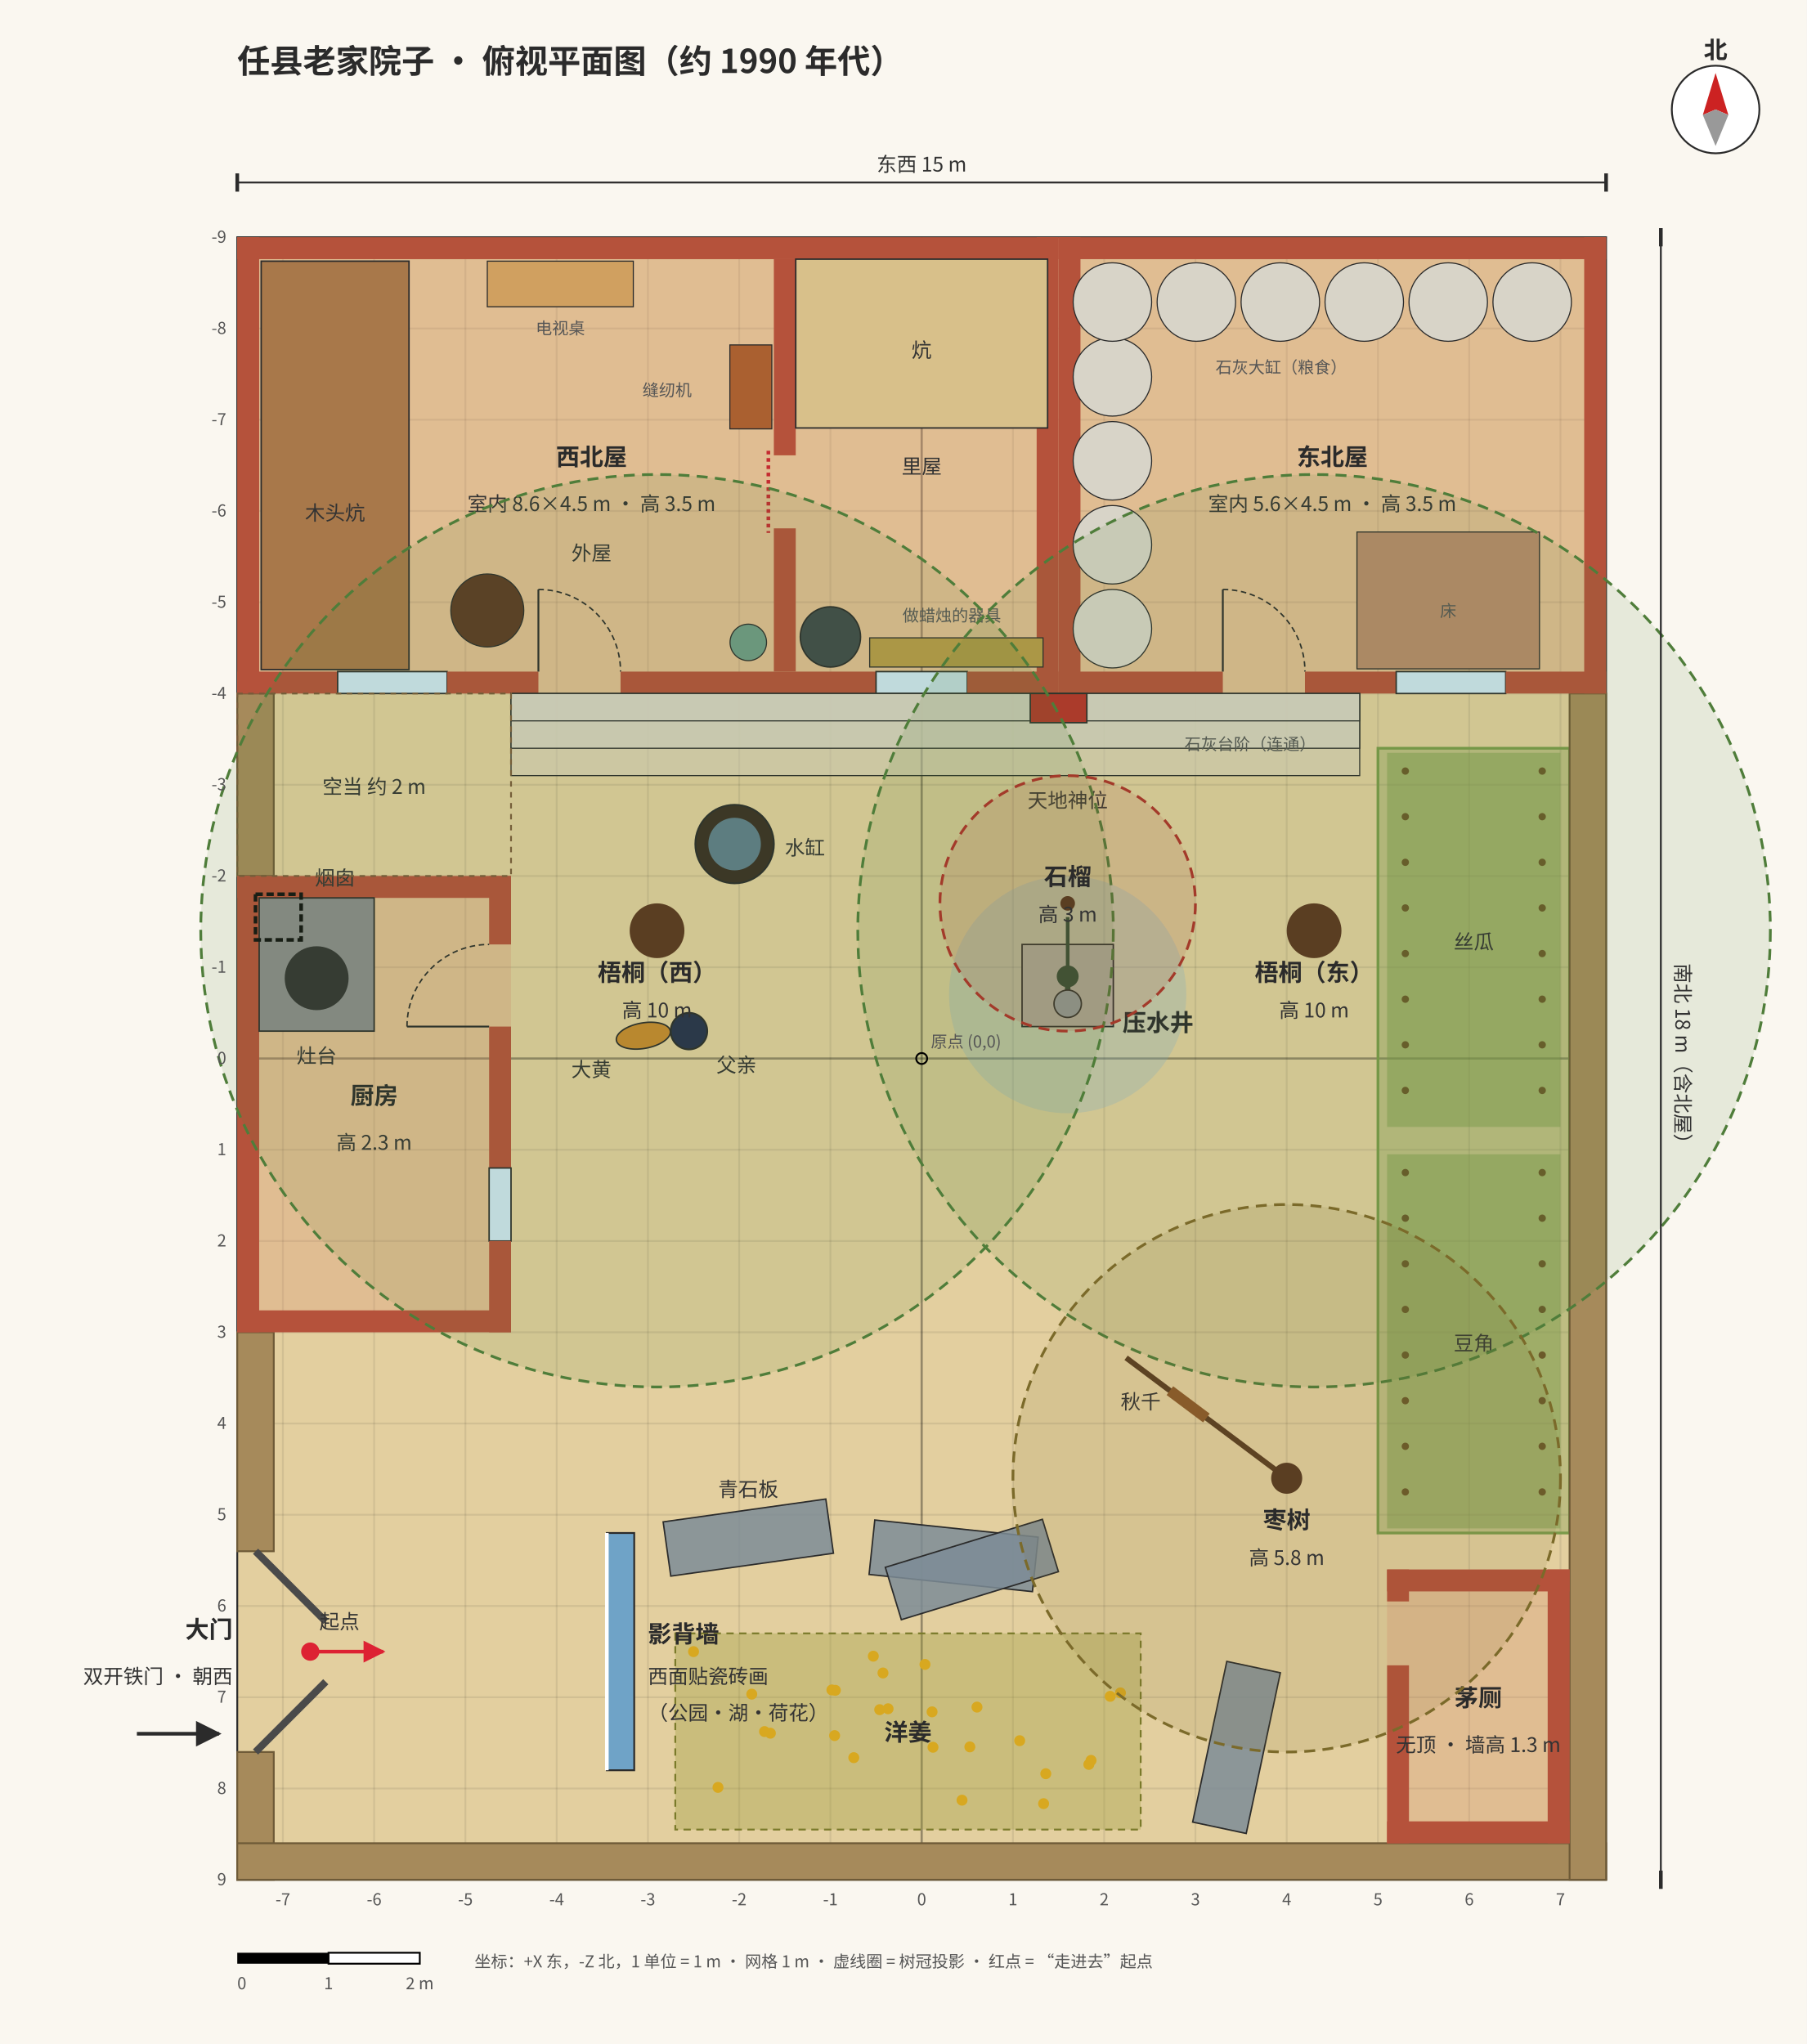
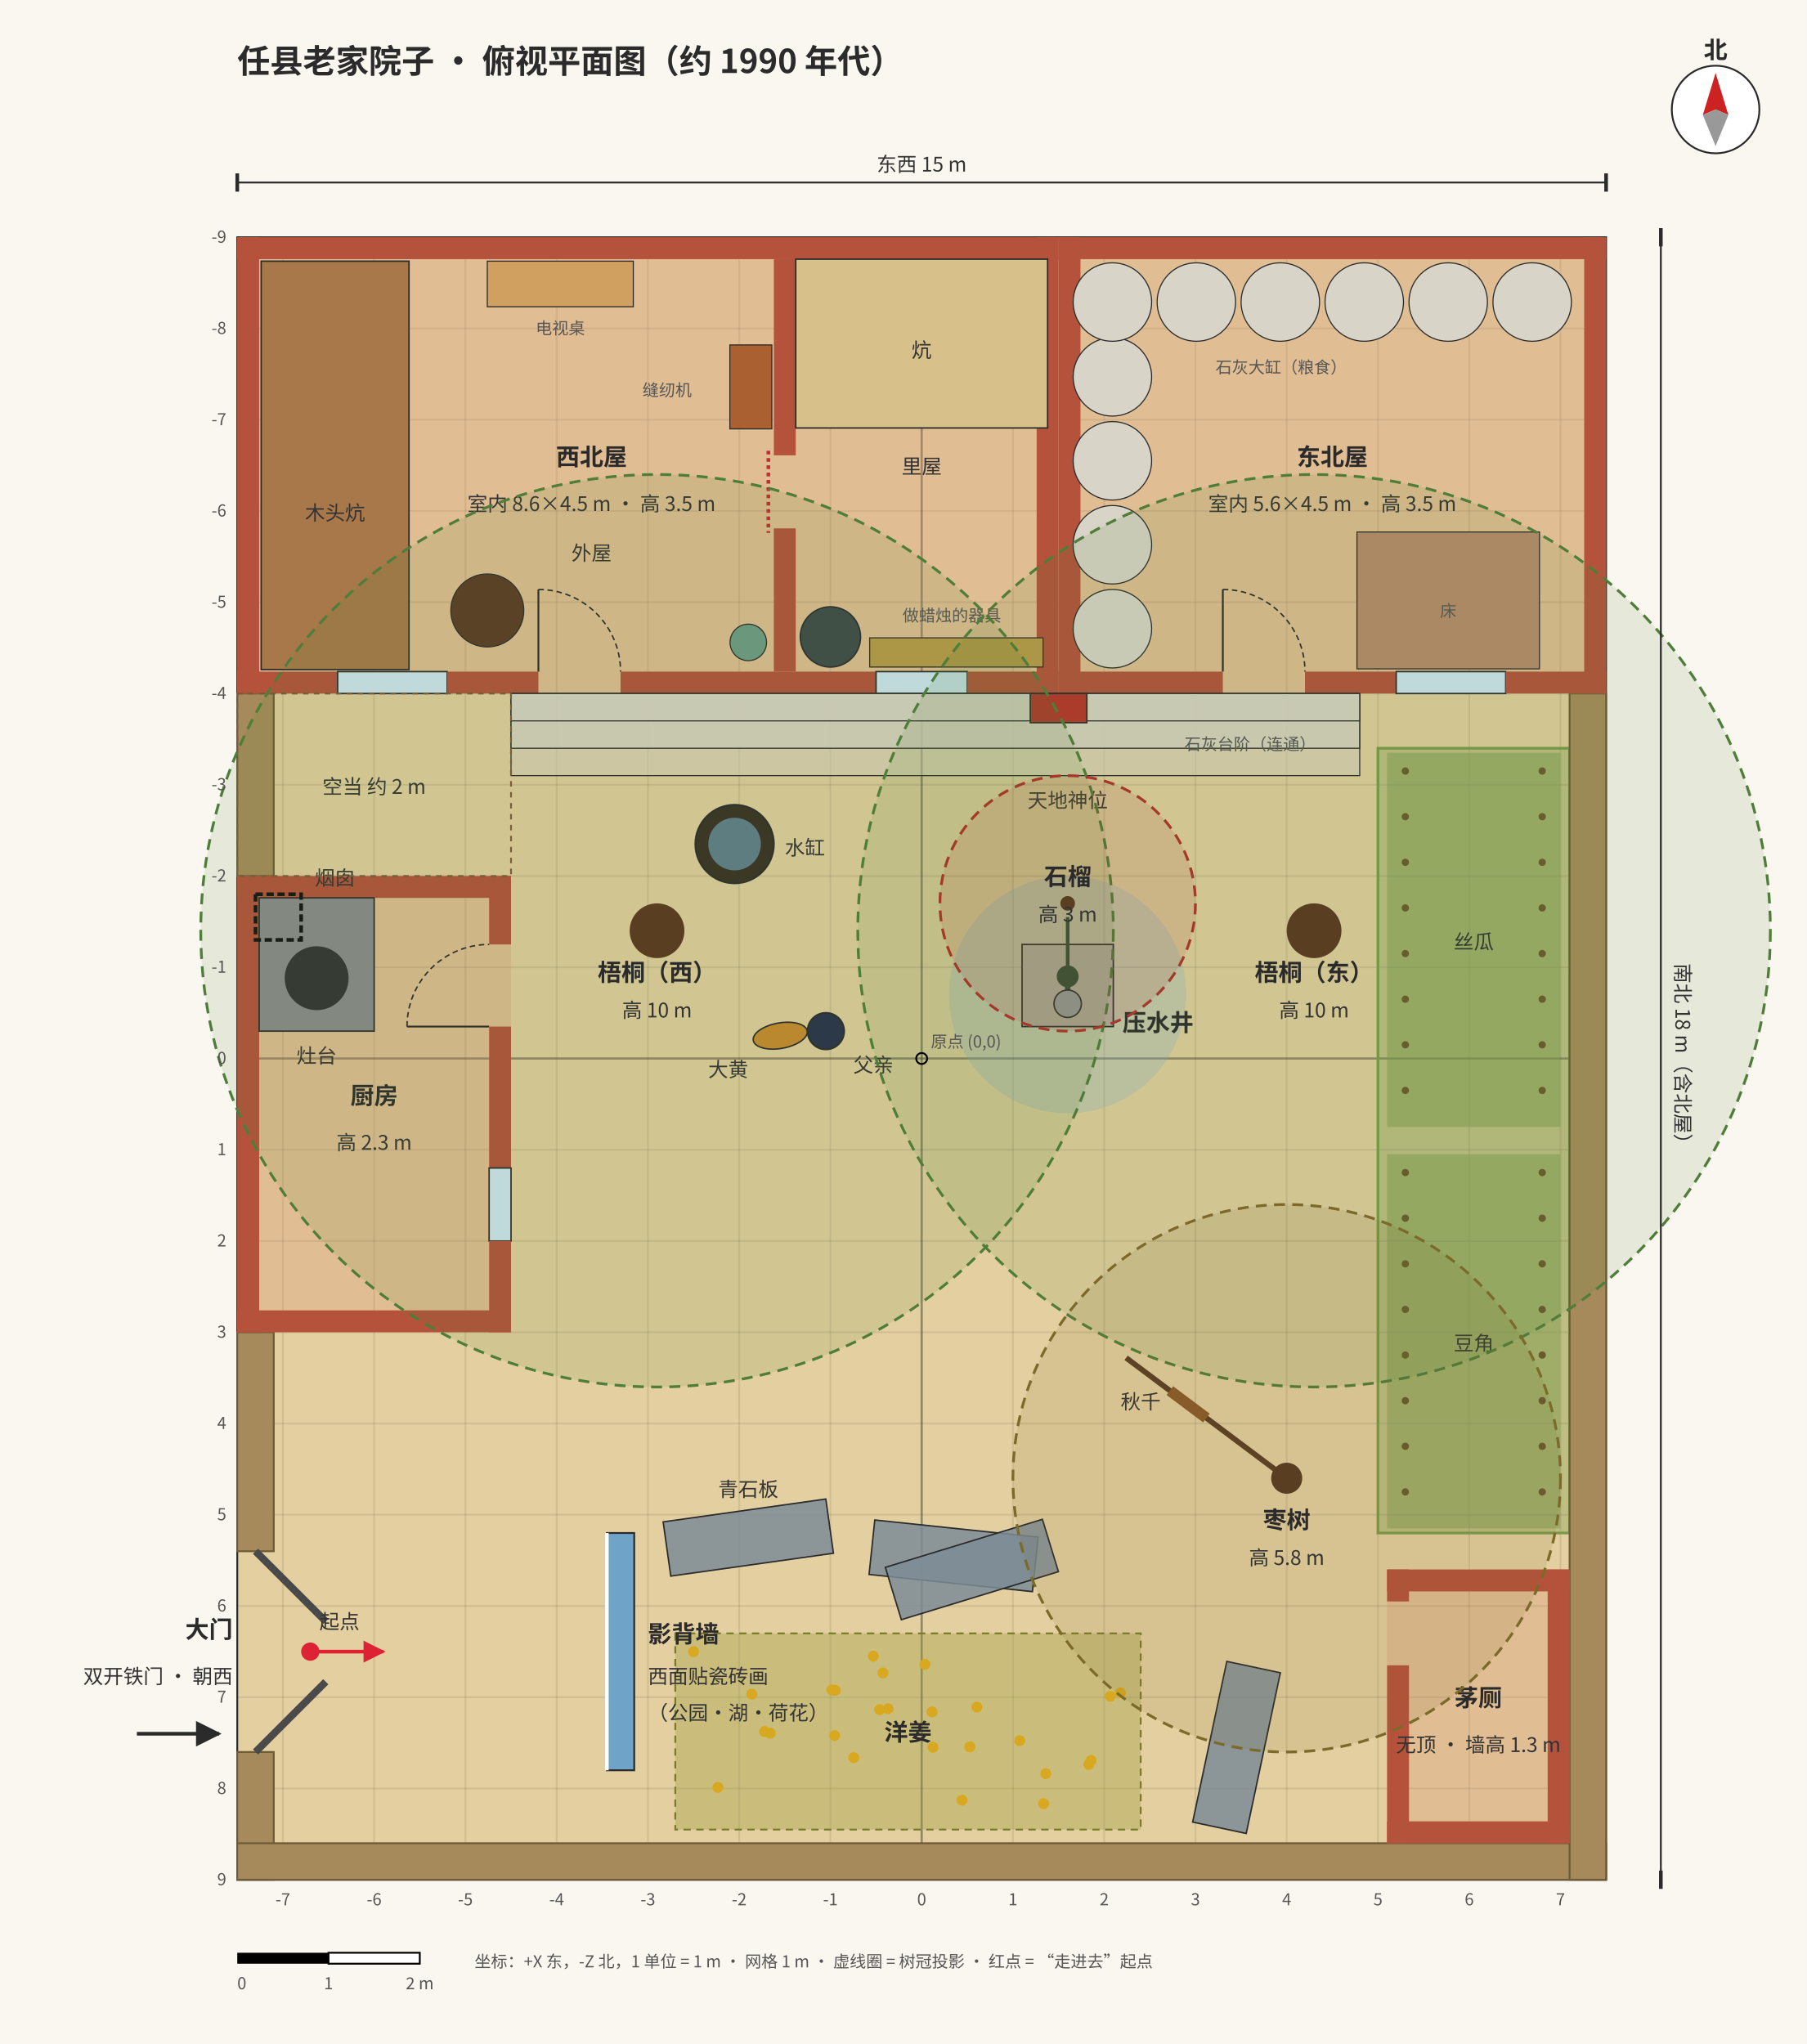
<svg xmlns="http://www.w3.org/2000/svg" width="990" height="1120" viewBox="0 0 990 1120" font-family="'Noto Sans CJK SC','PingFang SC','Microsoft YaHei',sans-serif">
  <defs>
    <marker id="arr" viewBox="0 0 10 10" refX="9" refY="5" markerWidth="7" markerHeight="7" orient="auto">
      <path d="M0,0 L10,5 L0,10 z" fill="#2b2b2b" />
    </marker>
    <marker id="arrR" viewBox="0 0 10 10" refX="9" refY="5" markerWidth="6" markerHeight="6" orient="auto">
      <path d="M0,0 L10,5 L0,10 z" fill="#d23" />
    </marker>
    <marker id="tick" viewBox="0 0 2 10" refX="1" refY="5" markerWidth="2" markerHeight="10">
      <rect width="2" height="10" fill="#2b2b2b" />
    </marker>
    <style>.b{font-size:13px;font-weight:600;fill:#2b2b2b}.s{font-size:11px;fill:#333}.xs{font-size:9px;fill:#555}</style>
  </defs>
  <rect width="100%" height="100%" fill="#faf7f0" />
  <text x="130" y="40" font-size="18" font-weight="700" fill="#2b2b2b">任县老家院子 · 俯视平面图（约 1990 年代）</text>
  <rect x="130" y="130" width="750" height="900" fill="#e3cf9f" stroke="#2b2b2b" stroke-width="1" />
  <line x1="155" y1="130" x2="155" y2="1030" stroke="#000" stroke-opacity="0.08" stroke-width="1" />
  <line x1="205" y1="130" x2="205" y2="1030" stroke="#000" stroke-opacity="0.08" stroke-width="1" />
  <line x1="255" y1="130" x2="255" y2="1030" stroke="#000" stroke-opacity="0.08" stroke-width="1" />
  <line x1="305" y1="130" x2="305" y2="1030" stroke="#000" stroke-opacity="0.08" stroke-width="1" />
  <line x1="355" y1="130" x2="355" y2="1030" stroke="#000" stroke-opacity="0.08" stroke-width="1" />
  <line x1="405" y1="130" x2="405" y2="1030" stroke="#000" stroke-opacity="0.08" stroke-width="1" />
  <line x1="455" y1="130" x2="455" y2="1030" stroke="#000" stroke-opacity="0.08" stroke-width="1" />
  <line x1="505" y1="130" x2="505" y2="1030" stroke="#000" stroke-opacity="0.35" stroke-width="1.2" />
  <line x1="555" y1="130" x2="555" y2="1030" stroke="#000" stroke-opacity="0.08" stroke-width="1" />
  <line x1="605" y1="130" x2="605" y2="1030" stroke="#000" stroke-opacity="0.08" stroke-width="1" />
  <line x1="655" y1="130" x2="655" y2="1030" stroke="#000" stroke-opacity="0.08" stroke-width="1" />
  <line x1="705" y1="130" x2="705" y2="1030" stroke="#000" stroke-opacity="0.08" stroke-width="1" />
  <line x1="755" y1="130" x2="755" y2="1030" stroke="#000" stroke-opacity="0.08" stroke-width="1" />
  <line x1="805" y1="130" x2="805" y2="1030" stroke="#000" stroke-opacity="0.08" stroke-width="1" />
  <line x1="855" y1="130" x2="855" y2="1030" stroke="#000" stroke-opacity="0.08" stroke-width="1" />
  <line x1="130" y1="130" x2="880" y2="130" stroke="#000" stroke-opacity="0.08" stroke-width="1" />
  <line x1="130" y1="180" x2="880" y2="180" stroke="#000" stroke-opacity="0.08" stroke-width="1" />
  <line x1="130" y1="230" x2="880" y2="230" stroke="#000" stroke-opacity="0.08" stroke-width="1" />
  <line x1="130" y1="280" x2="880" y2="280" stroke="#000" stroke-opacity="0.08" stroke-width="1" />
  <line x1="130" y1="330" x2="880" y2="330" stroke="#000" stroke-opacity="0.08" stroke-width="1" />
  <line x1="130" y1="380" x2="880" y2="380" stroke="#000" stroke-opacity="0.08" stroke-width="1" />
  <line x1="130" y1="430" x2="880" y2="430" stroke="#000" stroke-opacity="0.08" stroke-width="1" />
  <line x1="130" y1="480" x2="880" y2="480" stroke="#000" stroke-opacity="0.08" stroke-width="1" />
  <line x1="130" y1="530" x2="880" y2="530" stroke="#000" stroke-opacity="0.08" stroke-width="1" />
  <line x1="130" y1="580" x2="880" y2="580" stroke="#000" stroke-opacity="0.35" stroke-width="1.2" />
  <line x1="130" y1="630" x2="880" y2="630" stroke="#000" stroke-opacity="0.08" stroke-width="1" />
  <line x1="130" y1="680" x2="880" y2="680" stroke="#000" stroke-opacity="0.08" stroke-width="1" />
  <line x1="130" y1="730" x2="880" y2="730" stroke="#000" stroke-opacity="0.08" stroke-width="1" />
  <line x1="130" y1="780" x2="880" y2="780" stroke="#000" stroke-opacity="0.08" stroke-width="1" />
  <line x1="130" y1="830" x2="880" y2="830" stroke="#000" stroke-opacity="0.08" stroke-width="1" />
  <line x1="130" y1="880" x2="880" y2="880" stroke="#000" stroke-opacity="0.08" stroke-width="1" />
  <line x1="130" y1="930" x2="880" y2="930" stroke="#000" stroke-opacity="0.08" stroke-width="1" />
  <line x1="130" y1="980" x2="880" y2="980" stroke="#000" stroke-opacity="0.08" stroke-width="1" />
  <line x1="130" y1="1030" x2="880" y2="1030" stroke="#000" stroke-opacity="0.08" stroke-width="1" />
  <rect x="755" y="410" width="105" height="430" fill="#7a9a4a" fill-opacity="0.35" stroke="#7a9a4a" stroke-width="1.5" />
  <rect x="760" y="412.5" width="95" height="205" fill="#7a9a4a" fill-opacity="0.45" stroke="none" />
  <circle cx="770" cy="422.5" r="2" fill="#6b5a2a" />
  <circle cx="845" cy="422.5" r="2" fill="#6b5a2a" />
  <circle cx="770" cy="447.5" r="2" fill="#6b5a2a" />
  <circle cx="845" cy="447.5" r="2" fill="#6b5a2a" />
  <circle cx="770" cy="472.5" r="2" fill="#6b5a2a" />
  <circle cx="845" cy="472.5" r="2" fill="#6b5a2a" />
  <circle cx="770" cy="497.5" r="2" fill="#6b5a2a" />
  <circle cx="845" cy="497.5" r="2" fill="#6b5a2a" />
  <circle cx="770" cy="522.5" r="2" fill="#6b5a2a" />
  <circle cx="845" cy="522.5" r="2" fill="#6b5a2a" />
  <circle cx="770" cy="547.5" r="2" fill="#6b5a2a" />
  <circle cx="845" cy="547.5" r="2" fill="#6b5a2a" />
  <circle cx="770" cy="572.5" r="2" fill="#6b5a2a" />
  <circle cx="845" cy="572.5" r="2" fill="#6b5a2a" />
  <circle cx="770" cy="597.5" r="2" fill="#6b5a2a" />
  <circle cx="845" cy="597.5" r="2" fill="#6b5a2a" />
  <text x="807.5" y="520" class="s" text-anchor="middle">丝瓜</text>
  <rect x="760" y="632.5" width="95" height="205" fill="#7a9a4a" fill-opacity="0.45" stroke="none" />
  <circle cx="770" cy="642.5" r="2" fill="#6b5a2a" />
  <circle cx="845" cy="642.5" r="2" fill="#6b5a2a" />
  <circle cx="770" cy="667.5" r="2" fill="#6b5a2a" />
  <circle cx="845" cy="667.5" r="2" fill="#6b5a2a" />
  <circle cx="770" cy="692.5" r="2" fill="#6b5a2a" />
  <circle cx="845" cy="692.5" r="2" fill="#6b5a2a" />
  <circle cx="770" cy="717.5" r="2" fill="#6b5a2a" />
  <circle cx="845" cy="717.5" r="2" fill="#6b5a2a" />
  <circle cx="770" cy="742.5" r="2" fill="#6b5a2a" />
  <circle cx="845" cy="742.5" r="2" fill="#6b5a2a" />
  <circle cx="770" cy="767.5" r="2" fill="#6b5a2a" />
  <circle cx="845" cy="767.5" r="2" fill="#6b5a2a" />
  <circle cx="770" cy="792.5" r="2" fill="#6b5a2a" />
  <circle cx="845" cy="792.5" r="2" fill="#6b5a2a" />
  <circle cx="770" cy="817.5" r="2" fill="#6b5a2a" />
  <circle cx="845" cy="817.5" r="2" fill="#6b5a2a" />
  <text x="807.5" y="740" class="s" text-anchor="middle">豆角</text>
  <rect x="130" y="380" width="20" height="100" fill="#a68a5b" stroke="#6e5a37" stroke-width="1" />
  <rect x="130" y="730" width="20" height="120" fill="#a68a5b" stroke="#6e5a37" stroke-width="1" />
  <rect x="130" y="960" width="20" height="70" fill="#a68a5b" stroke="#6e5a37" stroke-width="1" />
  <rect x="130" y="1010" width="750" height="20" fill="#a68a5b" stroke="#6e5a37" stroke-width="1" />
  <rect x="860" y="380" width="20" height="650" fill="#a68a5b" stroke="#6e5a37" stroke-width="1" />
  <rect x="130" y="130" width="450" height="250" fill="#d98a6c" fill-opacity="0.25" stroke="none" />
  <rect x="130" y="130" width="450" height="12" fill="#b5523b" stroke="none" />
  <rect x="130" y="368" width="55" height="12" fill="#b5523b" stroke="none" />
  <rect x="185" y="368" width="60" height="12" fill="#cfe6f2" stroke="#2b2b2b" stroke-width="0.8" />
  <rect x="245" y="368" width="50" height="12" fill="#b5523b" stroke="none" />
  <line x1="295" y1="368" x2="295" y2="323" stroke="#2b2b2b" stroke-width="1" />
  <path d="M295,323 A45,45 0 0 1 340,368" fill="none" stroke="#2b2b2b" stroke-width="0.8" stroke-dasharray="3 2" />
  <rect x="340" y="368" width="140" height="12" fill="#b5523b" stroke="none" />
  <rect x="480" y="368" width="50" height="12" fill="#cfe6f2" stroke="#2b2b2b" stroke-width="0.8" />
  <rect x="530" y="368" width="50" height="12" fill="#b5523b" stroke="none" />
  <rect x="130" y="130" width="12" height="250" fill="#b5523b" stroke="none" />
  <rect x="568" y="130" width="12" height="250" fill="#b5523b" stroke="none" />
  <text x="324.1" y="255" class="b" text-anchor="middle">西北屋</text>
  <text x="324.1" y="280" class="s" text-anchor="middle">室内 8.6×4.5 m · 高 3.5 m</text>
  <rect x="580" y="130" width="300" height="250" fill="#d98a6c" fill-opacity="0.25" stroke="none" />
  <rect x="580" y="130" width="300" height="12" fill="#b5523b" stroke="none" />
  <rect x="580" y="368" width="90" height="12" fill="#b5523b" stroke="none" />
  <line x1="670" y1="368" x2="670" y2="323" stroke="#2b2b2b" stroke-width="1" />
  <path d="M670,323 A45,45 0 0 1 715,368" fill="none" stroke="#2b2b2b" stroke-width="0.8" stroke-dasharray="3 2" />
  <rect x="715" y="368" width="50" height="12" fill="#b5523b" stroke="none" />
  <rect x="765" y="368" width="60" height="12" fill="#cfe6f2" stroke="#2b2b2b" stroke-width="0.8" />
  <rect x="825" y="368" width="55" height="12" fill="#b5523b" stroke="none" />
  <rect x="580" y="130" width="12" height="250" fill="#b5523b" stroke="none" />
  <rect x="868" y="130" width="12" height="250" fill="#b5523b" stroke="none" />
  <text x="730" y="255" class="b" text-anchor="middle">东北屋</text>
  <text x="730" y="280" class="s" text-anchor="middle">室内 5.6×4.5 m · 高 3.5 m</text>
  <rect x="424" y="142" width="12" height="107.5" fill="#b5523b" stroke="none" />
  <rect x="424" y="289.5" width="12" height="78.5" fill="#b5523b" stroke="none" />
  <line x1="421" y1="247" x2="421" y2="292" stroke="#c42a30" stroke-width="2" stroke-dasharray="2 2" />
  <rect x="436" y="142" width="138" height="92.5" fill="#d8c08a" stroke="#2b2b2b" stroke-width="0.8" />
  <text x="505" y="195.8" class="s" text-anchor="middle">炕</text>
  <circle cx="455" cy="349" r="16.5" fill="#3f4a4a" stroke="#2b2b2b" stroke-width="0.8" />
  <rect x="476.5" y="349.5" width="95" height="16" fill="#b89a48" stroke="#2b2b2b" stroke-width="0.6" />
  <text x="521.5" y="340.5" class="xs" text-anchor="middle">做蜡烛的器具</text>
  <rect x="143.1" y="143.1" width="81" height="223.8" fill="#a8784a" stroke="#2b2b2b" stroke-width="0.8" />
  <text x="183.6" y="285" class="s" text-anchor="middle">木头炕</text>
  <rect x="267" y="143.1" width="80" height="25" fill="#d0a060" stroke="#2b2b2b" stroke-width="0.6" />
  <text x="307" y="183.1" class="xs" text-anchor="middle">电视桌</text>
  <circle cx="267" cy="334.5" r="20" fill="#5c3a24" stroke="#2b2b2b" stroke-width="0.6" />
  <circle cx="410" cy="352" r="10" fill="#6f9a86" stroke="#2b2b2b" stroke-width="0.6" />
  <rect x="399.9" y="189" width="23" height="46" fill="#aa6030" stroke="#2b2b2b" stroke-width="0.6" />
  <text x="379" y="217" class="xs" text-anchor="end">缝纫机</text>
  <text x="324.1" y="307" class="s" text-anchor="middle">外屋</text>
  <text x="505" y="259.5" class="s" text-anchor="middle">里屋</text>
  <circle cx="609.5" cy="344.5" r="21.5" fill="#d8d4c8" stroke="#2b2b2b" stroke-width="0.6" />
  <circle cx="609.5" cy="298.5" r="21.5" fill="#d8d4c8" stroke="#2b2b2b" stroke-width="0.6" />
  <circle cx="609.5" cy="252.5" r="21.5" fill="#d8d4c8" stroke="#2b2b2b" stroke-width="0.6" />
  <circle cx="609.5" cy="206.5" r="21.5" fill="#d8d4c8" stroke="#2b2b2b" stroke-width="0.6" />
  <circle cx="609.5" cy="165.5" r="21.5" fill="#d8d4c8" stroke="#2b2b2b" stroke-width="0.6" />
  <circle cx="655.5" cy="165.5" r="21.5" fill="#d8d4c8" stroke="#2b2b2b" stroke-width="0.6" />
  <circle cx="701.5" cy="165.5" r="21.5" fill="#d8d4c8" stroke="#2b2b2b" stroke-width="0.6" />
  <circle cx="747.5" cy="165.5" r="21.5" fill="#d8d4c8" stroke="#2b2b2b" stroke-width="0.6" />
  <circle cx="793.5" cy="165.5" r="21.5" fill="#d8d4c8" stroke="#2b2b2b" stroke-width="0.6" />
  <circle cx="839.5" cy="165.5" r="21.5" fill="#d8d4c8" stroke="#2b2b2b" stroke-width="0.6" />
  <text x="666" y="204.5" class="xs">石灰大缸（粮食）</text>
  <rect x="743.5" y="291.5" width="100" height="75" fill="#b88a6a" stroke="#2b2b2b" stroke-width="0.6" />
  <text x="793.5" y="338" class="xs" text-anchor="middle">床</text>
  <rect x="130" y="480" width="150" height="250" fill="#d98a6c" fill-opacity="0.25" stroke="none" />
  <rect x="130" y="480" width="150" height="12" fill="#b5523b" stroke="none" />
  <rect x="130" y="718" width="150" height="12" fill="#b5523b" stroke="none" />
  <rect x="130" y="480" width="12" height="250" fill="#b5523b" stroke="none" />
  <rect x="268" y="480" width="12" height="37.5" fill="#b5523b" stroke="none" />
  <line x1="268" y1="562.5" x2="223" y2="562.5" stroke="#2b2b2b" stroke-width="1" />
  <path d="M223,562.5 A45,45 0 0 1 268,517.5" fill="none" stroke="#2b2b2b" stroke-width="0.8" stroke-dasharray="3 2" />
  <rect x="268" y="562.5" width="12" height="77.5" fill="#b5523b" stroke="none" />
  <rect x="268" y="640" width="12" height="40" fill="#cfe6f2" stroke="#2b2b2b" stroke-width="0.8" />
  <rect x="268" y="680" width="12" height="50" fill="#b5523b" stroke="none" />
  <text x="205" y="605" class="b" text-anchor="middle">厨房</text>
  <text x="205" y="630" class="s" text-anchor="middle">高 2.3 m</text>
  <rect x="142" y="492" width="63" height="73" fill="#8a8a8a" stroke="#2b2b2b" stroke-width="0.8" />
  <circle cx="173.5" cy="536" r="17.5" fill="#333" />
  <text x="173.5" y="582.5" class="s" text-anchor="middle">灶台</text>
  <rect x="140" y="490" width="25" height="25" fill="none" stroke="#111" stroke-width="2" stroke-dasharray="4 2" />
  <text x="172.5" y="485" class="s">烟囱</text>
  <rect x="280" y="380" width="465" height="45" fill="#d8d3c4" fill-opacity="0.5" stroke="#2b2b2b" stroke-width="0.6" />
  <rect x="280" y="380" width="465" height="30" fill="#d8d3c4" fill-opacity="0.7" stroke="#2b2b2b" stroke-width="0.6" />
  <rect x="280" y="380" width="465" height="15" fill="#d8d3c4" fill-opacity="0.9" stroke="#2b2b2b" stroke-width="0.6" />
  <text x="685" y="411" class="xs" text-anchor="middle">石灰台阶（连通）</text>
  <rect x="564.5" y="380" width="31" height="16" fill="#b8322a" stroke="#2b2b2b" stroke-width="0.8" />
  <text x="585" y="442.5" class="s" text-anchor="middle" fill="#b8322a">天地神位</text>
  <circle cx="402.5" cy="462.5" r="21.5" fill="#3a2e24" stroke="#2b2b2b" stroke-width="1" />
  <circle cx="402.5" cy="462.5" r="14.4" fill="#5f7d8a" />
  <text x="430" y="468.5" class="s">水缸</text>
  <rect x="370" y="895" width="255" height="107.5" fill="#9a9a3a" fill-opacity="0.35" stroke="#7a7a2a" stroke-width="1" stroke-dasharray="4 3" />
  <circle cx="380" cy="905" r="3" fill="#d8a820" />
  <circle cx="596.6" cy="966.8" r="3" fill="#d8a820" />
  <circle cx="393.4" cy="979.4" r="3" fill="#d8a820" />
  <circle cx="511.2" cy="957.4" r="3" fill="#d8a820" />
  <circle cx="467.8" cy="963.1" r="3" fill="#d8a820" />
  <circle cx="486.6" cy="936.3" r="3" fill="#d8a820" />
  <circle cx="527.1" cy="986.4" r="3" fill="#d8a820" />
  <circle cx="418.9" cy="948.8" r="3" fill="#d8a820" />
  <circle cx="457.3" cy="951" r="3" fill="#d8a820" />
  <circle cx="506.8" cy="912" r="3" fill="#d8a820" />
  <circle cx="608.3" cy="929.5" r="3" fill="#d8a820" />
  <circle cx="573" cy="971.9" r="3" fill="#d8a820" />
  <circle cx="422.1" cy="949.7" r="3" fill="#d8a820" />
  <circle cx="613.9" cy="927.6" r="3" fill="#d8a820" />
  <circle cx="571.8" cy="988.3" r="3" fill="#d8a820" />
  <circle cx="483.8" cy="916.7" r="3" fill="#d8a820" />
  <circle cx="597.8" cy="964.6" r="3" fill="#d8a820" />
  <circle cx="482" cy="936.8" r="3" fill="#d8a820" />
  <circle cx="531.4" cy="957.2" r="3" fill="#d8a820" />
  <circle cx="455.8" cy="926" r="3" fill="#d8a820" />
  <circle cx="558.7" cy="953.8" r="3" fill="#d8a820" />
  <circle cx="510.7" cy="938" r="3" fill="#d8a820" />
  <circle cx="535.3" cy="935.4" r="3" fill="#d8a820" />
  <circle cx="478.5" cy="907.5" r="3" fill="#d8a820" />
  <circle cx="411.9" cy="928.3" r="3" fill="#d8a820" />
  <circle cx="457.7" cy="926.2" r="3" fill="#d8a820" />
  <text x="497.5" y="953.8" class="b" text-anchor="middle">洋姜</text>
  <rect x="365" y="827.5" width="90" height="30" fill="#7d8c96" fill-opacity="0.85" stroke="#2b2b2b" stroke-width="0.8" transform="rotate(-8 410 842.5)" />
  <rect x="477.5" y="837.5" width="90" height="30" fill="#7d8c96" fill-opacity="0.85" stroke="#2b2b2b" stroke-width="0.8" transform="rotate(6 522.5 852.5)" />
  <rect x="487.5" y="845" width="90" height="30" fill="#7d8c96" fill-opacity="0.85" stroke="#2b2b2b" stroke-width="0.8" transform="rotate(-17 532.5 860)" />
  <rect x="632.5" y="942.5" width="90" height="30" fill="#7d8c96" fill-opacity="0.85" stroke="#2b2b2b" stroke-width="0.8" transform="rotate(-78 677.5 957.5)" />
  <text x="410" y="820" class="s" text-anchor="middle">青石板</text>
  <line x1="705" y1="810" x2="617" y2="744" stroke="#5a3e22" stroke-width="3" />
  <line x1="661" y1="777" x2="641" y2="762" stroke="#8a5a2a" stroke-width="6" />
  <text x="636" y="772" class="s" text-anchor="end">秋千</text>
-   <circle cx="377.5" cy="565" r="10" fill="#26304c" stroke="#2b2b2b" stroke-width="1" />
-   <ellipse cx="352.5" cy="567.5" rx="15" ry="7" fill="#c8892f" stroke="#2b2b2b" stroke-width="0.8" transform="rotate(-10 352.5 567.5)" />
-   <text x="392.5" y="587.5" class="s">父亲</text>
-   <text x="335" y="590" class="s" text-anchor="end">大黄</text>
+   <circle cx="452.5" cy="565" r="10" fill="#26304c" stroke="#2b2b2b" stroke-width="1" />
+   <ellipse cx="427.5" cy="567.5" rx="15" ry="7" fill="#c8892f" stroke="#2b2b2b" stroke-width="0.8" transform="rotate(-10 427.5 567.5)" />
+   <text x="467.5" y="587.5" class="s">父亲</text>
+   <text x="410" y="590" class="s" text-anchor="end">大黄</text>
  <rect x="130" y="380" width="150" height="100" fill="none" stroke="#7a5a3a" stroke-width="1" stroke-dasharray="3 3" />
  <text x="205" y="435" class="s" text-anchor="middle">空当 约 2 m</text>
  <rect x="760" y="860" width="100" height="150" fill="#d98a6c" fill-opacity="0.25" stroke="none" />
  <rect x="760" y="860" width="100" height="12" fill="#b5523b" stroke="none" />
  <rect x="760" y="998" width="100" height="12" fill="#b5523b" stroke="none" />
  <rect x="760" y="860" width="12" height="17.5" fill="#b5523b" stroke="none" />
  <rect x="760" y="912.5" width="12" height="97.5" fill="#b5523b" stroke="none" />
  <rect x="848" y="860" width="12" height="150" fill="#b5523b" stroke="none" />
  <text x="810" y="935" class="b" text-anchor="middle">茅厕</text>
  <text x="810" y="960" class="s" text-anchor="middle">无顶 · 墙高 1.3 m</text>
  <line x1="140" y1="850" x2="178.5" y2="888.5" stroke="#4a4a4a" stroke-width="4" />
  <line x1="140" y1="960" x2="178.5" y2="921.5" stroke="#4a4a4a" stroke-width="4" />
  <text x="127.5" y="897.5" class="b" text-anchor="end">大门</text>
  <text x="127.5" y="922.5" class="s" text-anchor="end">双开铁门 · 朝西</text>
  <path d="M75,950 L120,950" stroke="#2b2b2b" stroke-width="2" marker-end="url(#arr)" />
  <rect x="332.5" y="840" width="15" height="130" fill="#6fa3c7" stroke="#2b2b2b" stroke-width="1" />
  <line x1="332.5" y1="840" x2="332.5" y2="970" stroke="#fff" stroke-width="2" />
  <text x="355" y="900" class="b">影背墙</text>
  <text x="355" y="922.5" class="s">西面贴瓷砖画</text>
  <text x="355" y="942.5" class="s">（公园·湖·荷花）</text>
  <circle cx="585" cy="545" r="65" fill="#7fb2d6" fill-opacity="0.25" />
  <rect x="560" y="517.5" width="50" height="45" fill="#b9b4a8" stroke="#2b2b2b" stroke-width="0.8" />
  <circle cx="585" cy="535" r="6" fill="#2f4a35" />
  <line x1="585" y1="535" x2="585" y2="552.5" stroke="#2f4a35" stroke-width="3" />
  <line x1="585" y1="535" x2="585" y2="502.5" stroke="#2f4a35" stroke-width="2" />
  <circle cx="585" cy="550" r="7.5" fill="#9aa3a8" stroke="#2b2b2b" stroke-width="0.8" />
  <text x="615" y="565" class="b">压水井</text>
  <circle cx="360" cy="510" r="250" fill="#4f7d3a" fill-opacity="0.12" stroke="#4f7d3a" stroke-width="1.5" stroke-dasharray="6 4" />
  <circle cx="360" cy="510" r="15" fill="#5a3e22" />
  <text x="360" y="537.5" class="b" text-anchor="middle" fill="#4f7d3a">梧桐（西）</text>
  <text x="360" y="557.5" class="s" text-anchor="middle">高 10 m</text>
  <circle cx="720" cy="510" r="250" fill="#4f7d3a" fill-opacity="0.12" stroke="#4f7d3a" stroke-width="1.5" stroke-dasharray="6 4" />
  <circle cx="720" cy="510" r="15" fill="#5a3e22" />
  <text x="720" y="537.5" class="b" text-anchor="middle" fill="#4f7d3a">梧桐（东）</text>
  <text x="720" y="557.5" class="s" text-anchor="middle">高 10 m</text>
  <circle cx="585" cy="495" r="70" fill="#a33a2a" fill-opacity="0.12" stroke="#a33a2a" stroke-width="1.5" stroke-dasharray="6 4" />
  <circle cx="585" cy="495" r="4" fill="#5a3e22" />
  <text x="585" y="485" class="b" text-anchor="middle" fill="#a33a2a">石榴</text>
  <text x="585" y="505" class="s" text-anchor="middle">高 3 m</text>
  <circle cx="705" cy="810" r="150" fill="#7b6a2a" fill-opacity="0.12" stroke="#7b6a2a" stroke-width="1.5" stroke-dasharray="6 4" />
  <circle cx="705" cy="810" r="8.5" fill="#5a3e22" />
  <text x="705" y="837.5" class="b" text-anchor="middle" fill="#7b6a2a">枣树</text>
  <text x="705" y="857.5" class="s" text-anchor="middle">高 5.8 m</text>
  <circle cx="170" cy="905" r="5" fill="#d23" />
  <path d="M170,905 L210,905" stroke="#d23" stroke-width="2" marker-end="url(#arrR)" />
  <text x="175" y="892.5" class="s" fill="#d23">起点</text>
  <circle cx="505" cy="580" r="3" fill="none" stroke="#000" />
  <text x="510" y="574" class="xs">原点 (0,0)</text>
  <line x1="130" y1="100" x2="880" y2="100" stroke="#2b2b2b" marker-start="url(#tick)" marker-end="url(#tick)" />
  <text x="505" y="94" class="s" text-anchor="middle">东西 15 m</text>
  <line x1="910" y1="130" x2="910" y2="1030" stroke="#2b2b2b" marker-start="url(#tick)" marker-end="url(#tick)" />
  <text x="918" y="580" class="s" transform="rotate(90 918 580)" text-anchor="middle">南北 18 m（含北屋）</text>
  <text x="155" y="1044" class="xs" text-anchor="middle">-7</text>
  <text x="205" y="1044" class="xs" text-anchor="middle">-6</text>
  <text x="255" y="1044" class="xs" text-anchor="middle">-5</text>
  <text x="305" y="1044" class="xs" text-anchor="middle">-4</text>
  <text x="355" y="1044" class="xs" text-anchor="middle">-3</text>
  <text x="405" y="1044" class="xs" text-anchor="middle">-2</text>
  <text x="455" y="1044" class="xs" text-anchor="middle">-1</text>
  <text x="505" y="1044" class="xs" text-anchor="middle">0</text>
  <text x="555" y="1044" class="xs" text-anchor="middle">1</text>
  <text x="605" y="1044" class="xs" text-anchor="middle">2</text>
  <text x="655" y="1044" class="xs" text-anchor="middle">3</text>
  <text x="705" y="1044" class="xs" text-anchor="middle">4</text>
  <text x="755" y="1044" class="xs" text-anchor="middle">5</text>
  <text x="805" y="1044" class="xs" text-anchor="middle">6</text>
  <text x="855" y="1044" class="xs" text-anchor="middle">7</text>
  <text x="124" y="133" class="xs" text-anchor="end">-9</text>
  <text x="124" y="183" class="xs" text-anchor="end">-8</text>
  <text x="124" y="233" class="xs" text-anchor="end">-7</text>
  <text x="124" y="283" class="xs" text-anchor="end">-6</text>
  <text x="124" y="333" class="xs" text-anchor="end">-5</text>
  <text x="124" y="383" class="xs" text-anchor="end">-4</text>
  <text x="124" y="433" class="xs" text-anchor="end">-3</text>
  <text x="124" y="483" class="xs" text-anchor="end">-2</text>
  <text x="124" y="533" class="xs" text-anchor="end">-1</text>
  <text x="124" y="583" class="xs" text-anchor="end">0</text>
  <text x="124" y="633" class="xs" text-anchor="end">1</text>
  <text x="124" y="683" class="xs" text-anchor="end">2</text>
  <text x="124" y="733" class="xs" text-anchor="end">3</text>
  <text x="124" y="783" class="xs" text-anchor="end">4</text>
  <text x="124" y="833" class="xs" text-anchor="end">5</text>
  <text x="124" y="883" class="xs" text-anchor="end">6</text>
  <text x="124" y="933" class="xs" text-anchor="end">7</text>
  <text x="124" y="983" class="xs" text-anchor="end">8</text>
  <text x="124" y="1033" class="xs" text-anchor="end">9</text>
  <g transform="translate(940,60)">
    <circle r="24" fill="#fff" stroke="#2b2b2b" />
    <path d="M0,-20 L7,3 L0,0 L-7,3 Z" fill="#c22" />
    <path d="M0,20 L7,3 L0,0 L-7,3 Z" fill="#999" />
    <text y="-28" text-anchor="middle" class="b">北</text>
  </g>
  <g transform="translate(130,1070)">
    <rect width="50" height="6" fill="#000" />
    <rect x="50" width="50" height="6" fill="#fff" stroke="#000" />
    <text y="20" class="xs">0</text>
    <text x="50" y="20" class="xs" text-anchor="middle">1</text>
    <text x="100" y="20" class="xs" text-anchor="middle">2 m</text>
    <text x="130" y="8" class="xs">坐标：+X 东，-Z 北，1 单位 = 1 m · 网格 1 m · 虚线圈 = 树冠投影 · 红点 = “走进去”起点</text>
  </g>
</svg>
